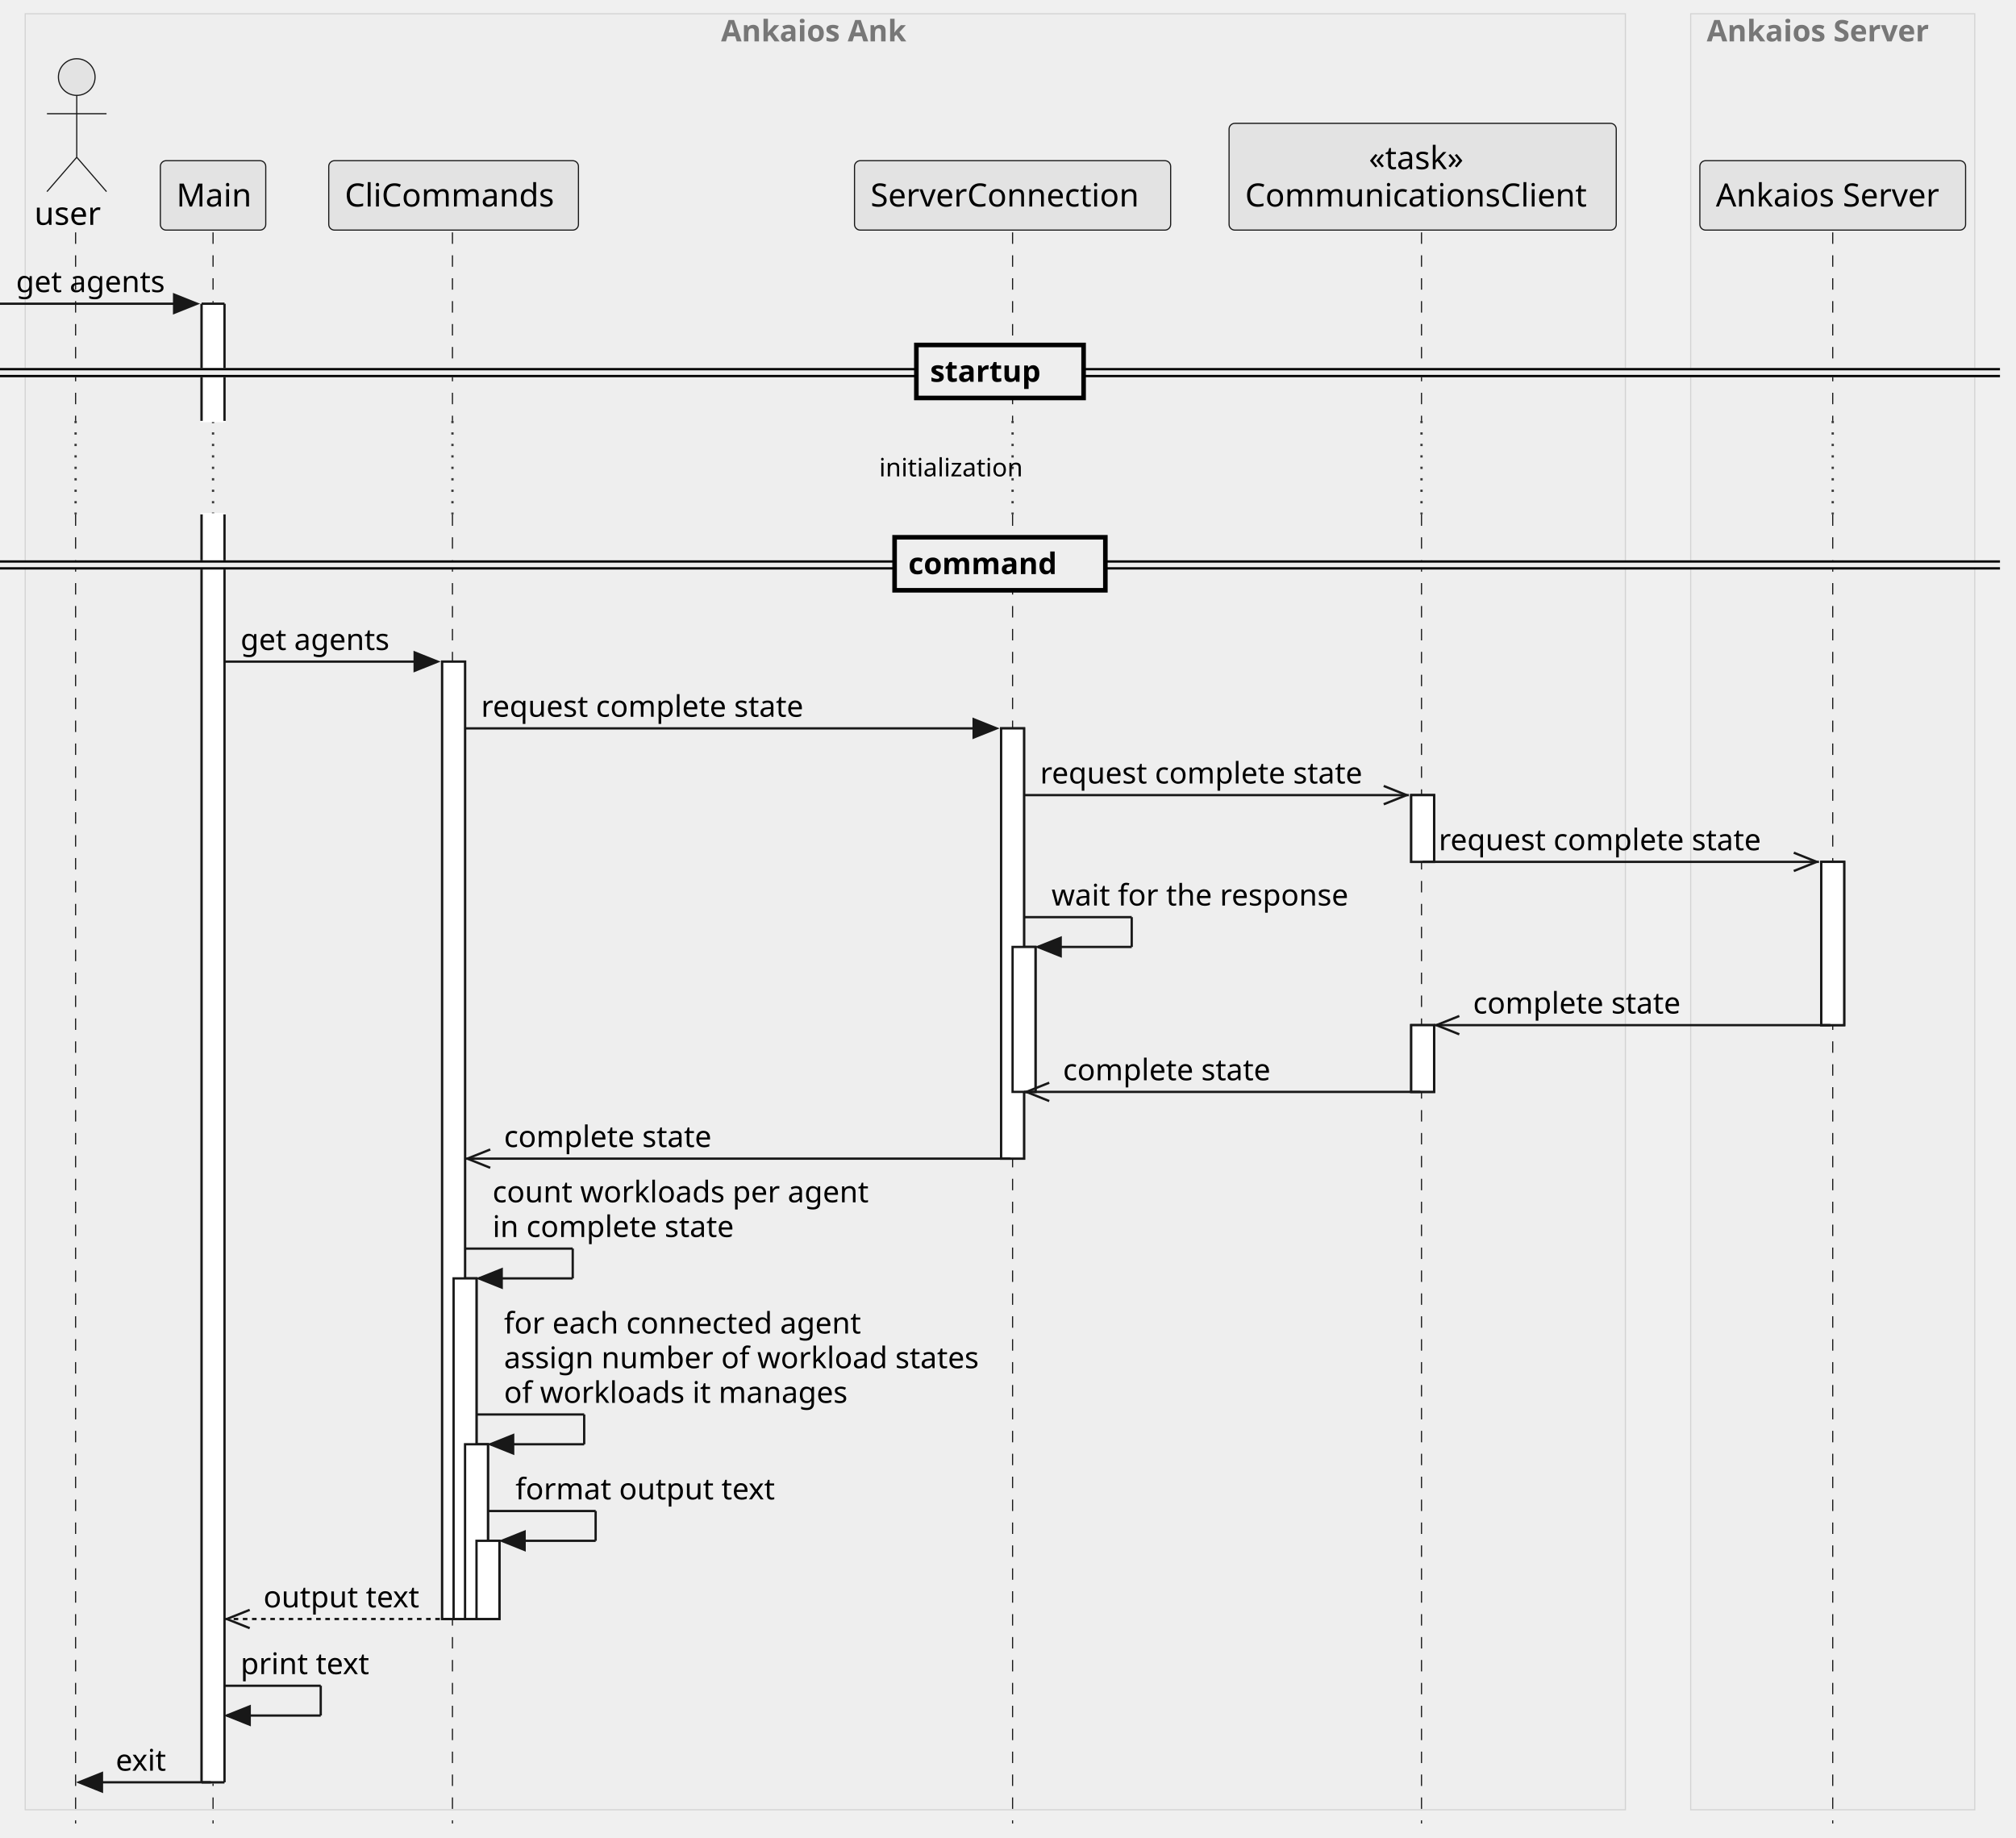
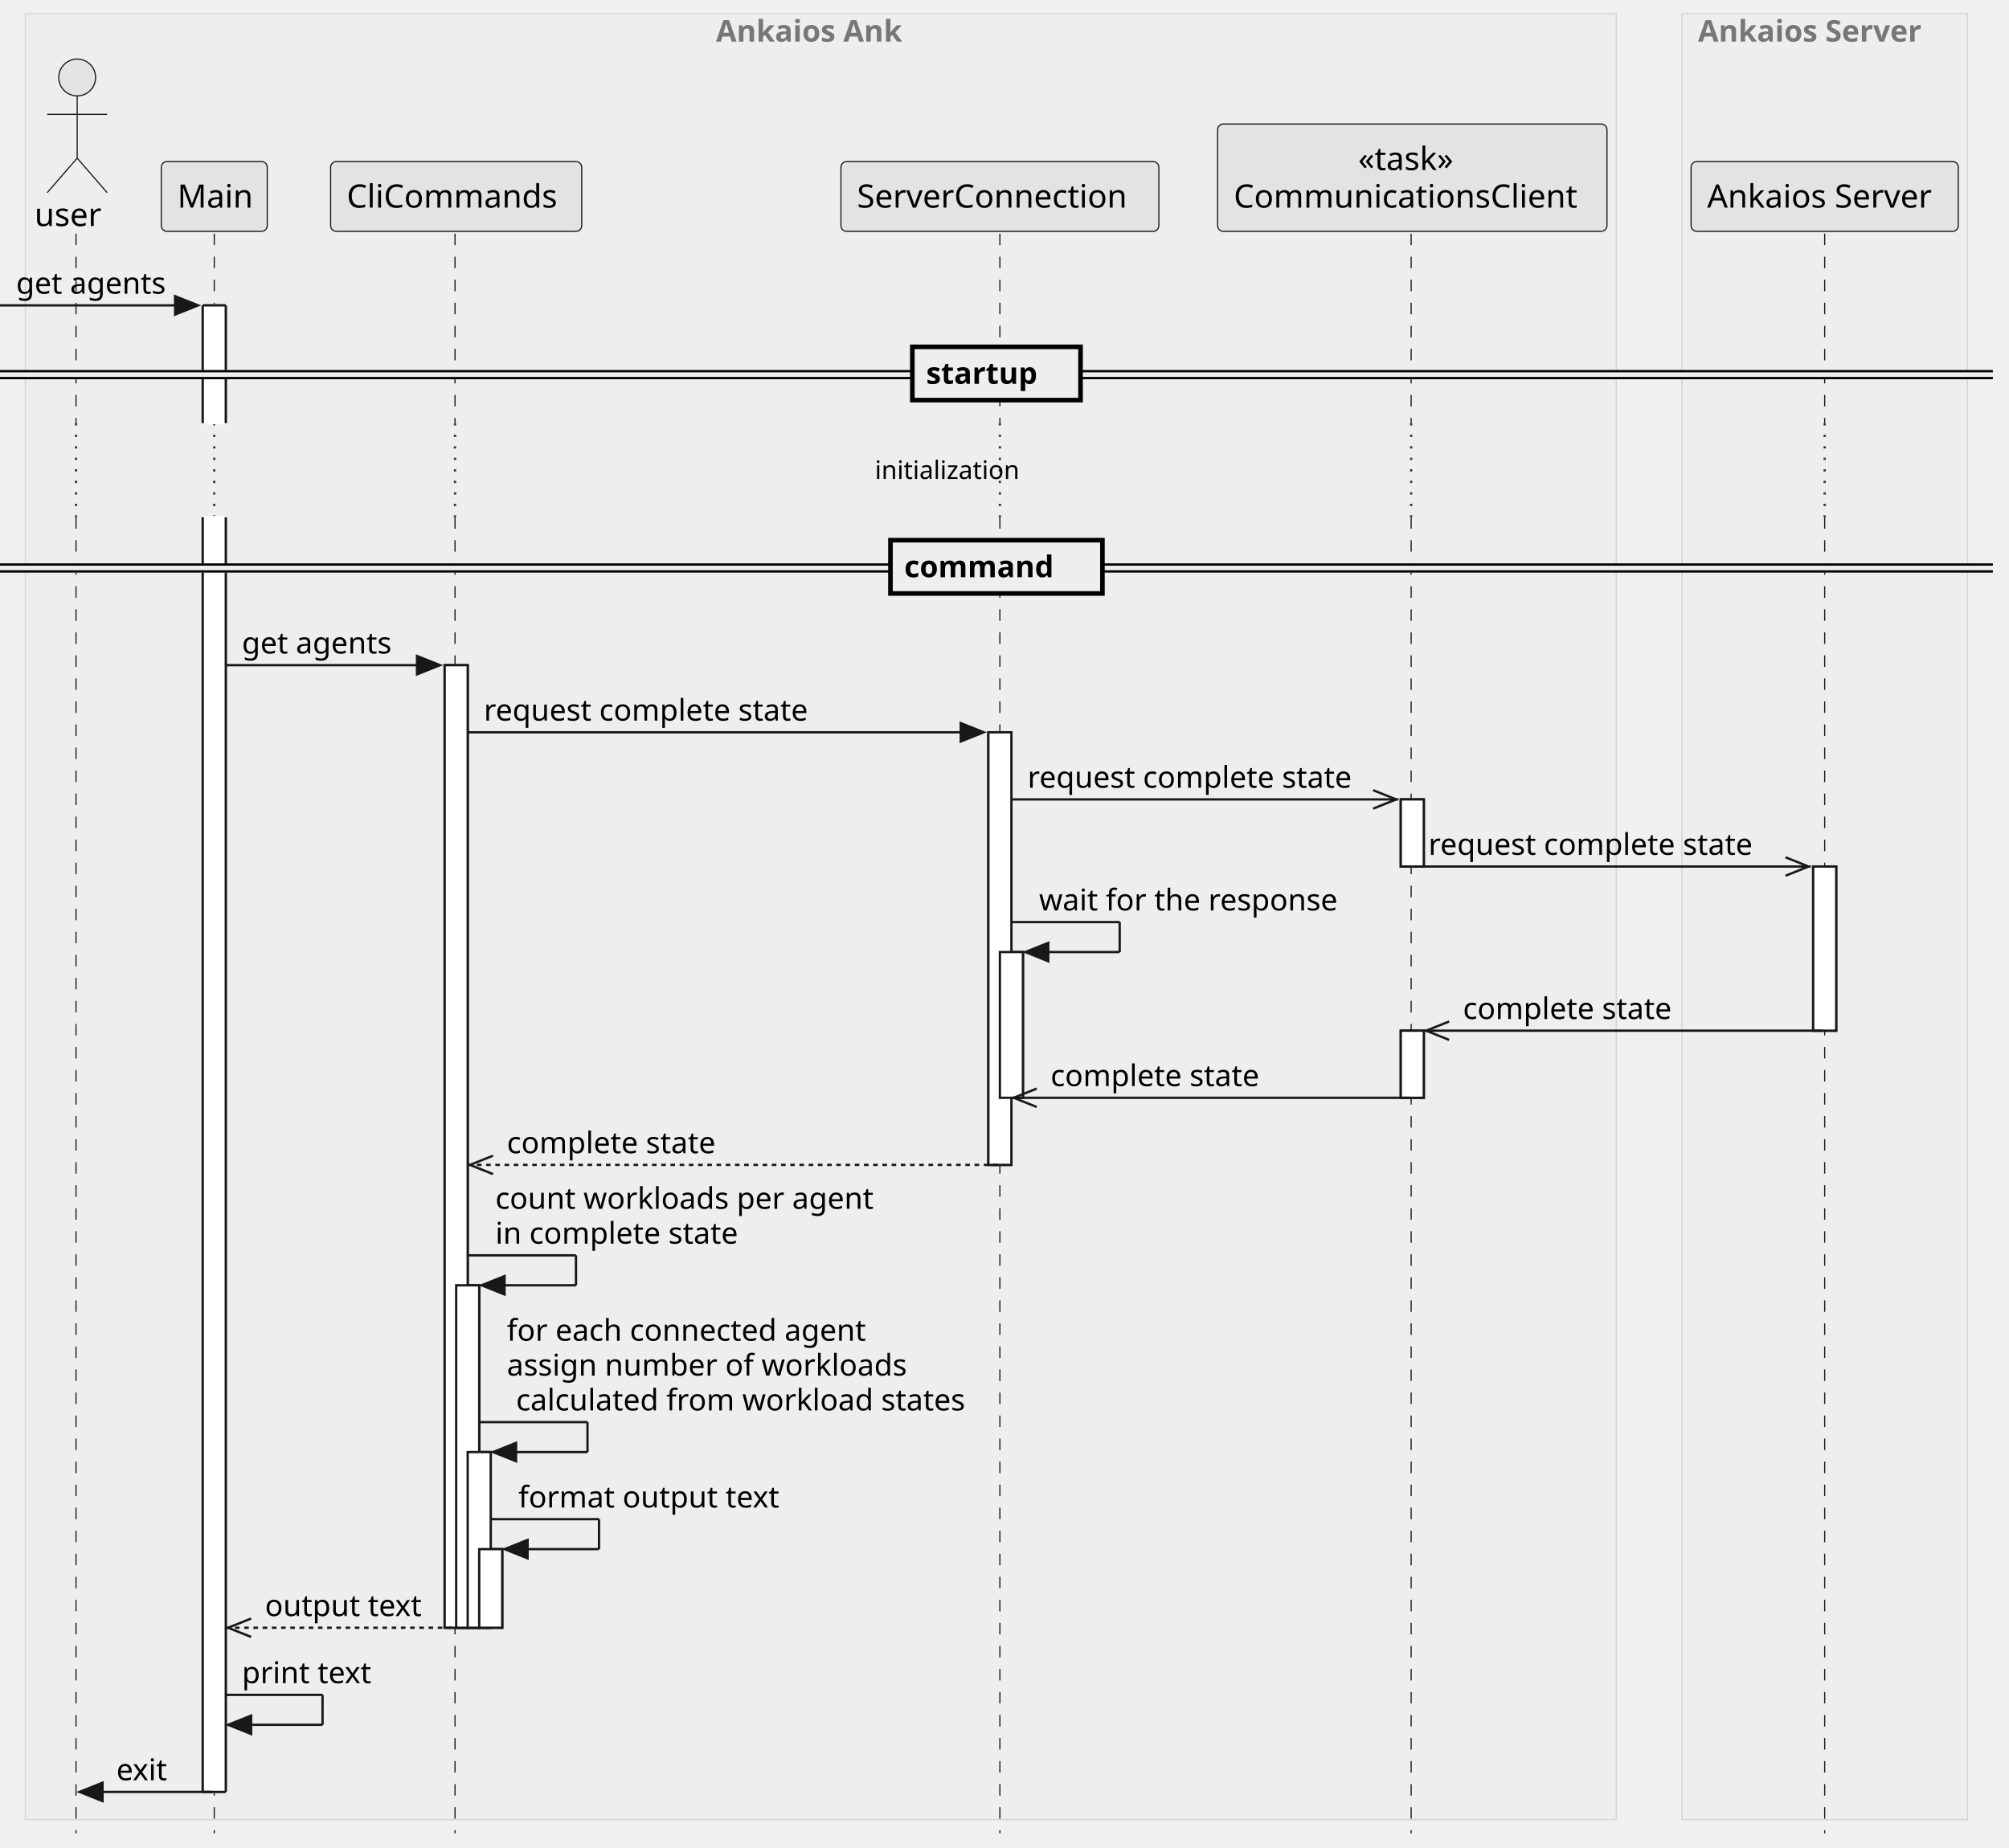
- <svg xmlns="http://www.w3.org/2000/svg" contentStyleType="text/css" height="802px" preserveAspectRatio="none" style="width:880px;height:802px;background:#FFFFFF;" version="1.1" viewBox="0 0 880 802" width="880px" zoomAndPan="magnify">
+ <svg xmlns="http://www.w3.org/2000/svg" contentStyleType="text/css" height="802px" preserveAspectRatio="none" style="width:872px;height:802px;background:#FFFFFF;" version="1.1" viewBox="0 0 872 802" width="872px" zoomAndPan="magnify">
  <defs />
  <g>
-     <rect fill="#EEEEEE" height="783.891" style="stroke:#D3D3D3;stroke-width:0.5;" width="698.5" x="11" y="6" />
-     <text fill="#777777" font-family="sans-serif" font-size="13" font-weight="bold" lengthAdjust="spacing" textLength="91" x="314.75" y="18.067">Ankaios Ank</text>
-     <rect fill="#EEEEEE" height="783.891" style="stroke:#D3D3D3;stroke-width:0.5;" width="124" x="738" y="6" />
-     <text fill="#777777" font-family="sans-serif" font-size="13" font-weight="bold" lengthAdjust="spacing" textLength="110" x="745" y="18.067">Ankaios Server</text>
+     <rect fill="#EEEEEE" height="783.891" style="stroke:#D3D3D3;stroke-width:0.5;" width="690.5" x="11" y="6" />
+     <text fill="#777777" font-family="sans-serif" font-size="13" font-weight="bold" lengthAdjust="spacing" textLength="91" x="310.75" y="18.067">Ankaios Ank</text>
+     <rect fill="#EEEEEE" height="783.891" style="stroke:#D3D3D3;stroke-width:0.5;" width="124" x="730" y="6" />
+     <text fill="#777777" font-family="sans-serif" font-size="13" font-weight="bold" lengthAdjust="spacing" textLength="110" x="737" y="18.067">Ankaios Server</text>
    <rect fill="#FFFFFF" height="51.133" style="stroke:#FFFFFF;stroke-width:1.0;" width="10" x="88" y="132.562" />
    <line style="stroke:#181818;stroke-width:1.0;" x1="88" x2="88" y1="132.562" y2="183.695" />
    <line style="stroke:#181818;stroke-width:1.0;" x1="98" x2="98" y1="132.562" y2="183.695" />
    <line style="stroke:#181818;stroke-width:1.0;" x1="88" x2="98" y1="132.562" y2="132.562" />
    <rect fill="#FFFFFF" height="553.391" style="stroke:#FFFFFF;stroke-width:1.0;" width="10" x="88" y="224.5" />
    <line style="stroke:#181818;stroke-width:1.0;" x1="88" x2="88" y1="224.5" y2="777.891" />
    <line style="stroke:#181818;stroke-width:1.0;" x1="98" x2="98" y1="224.5" y2="777.891" />
    <line style="stroke:#181818;stroke-width:1.0;" x1="88" x2="98" y1="777.891" y2="777.891" />
    <rect fill="#FFFFFF" height="417.859" style="stroke:#181818;stroke-width:1.0;" width="10" x="193" y="288.766" />
    <rect fill="#FFFFFF" height="148.664" style="stroke:#181818;stroke-width:1.0;" width="10" x="198" y="557.961" />
    <rect fill="#FFFFFF" height="76.266" style="stroke:#181818;stroke-width:1.0;" width="10" x="203" y="630.359" />
    <rect fill="#FFFFFF" height="34.133" style="stroke:#181818;stroke-width:1.0;" width="10" x="208" y="672.492" />
-     <rect fill="#FFFFFF" height="187.797" style="stroke:#181818;stroke-width:1.0;" width="10" x="437" y="317.898" />
-     <rect fill="#FFFFFF" height="63.266" style="stroke:#181818;stroke-width:1.0;" width="10" x="442" y="413.297" />
-     <rect fill="#FFFFFF" height="29.133" style="stroke:#181818;stroke-width:1.0;" width="10" x="616" y="347.031" />
-     <rect fill="#FFFFFF" height="29.133" style="stroke:#181818;stroke-width:1.0;" width="10" x="616" y="447.43" />
-     <rect fill="#FFFFFF" height="71.266" style="stroke:#181818;stroke-width:1.0;" width="10" x="795" y="376.164" />
+     <rect fill="#FFFFFF" height="187.797" style="stroke:#181818;stroke-width:1.0;" width="10" x="429" y="317.898" />
+     <rect fill="#FFFFFF" height="63.266" style="stroke:#181818;stroke-width:1.0;" width="10" x="434" y="413.297" />
+     <rect fill="#FFFFFF" height="29.133" style="stroke:#181818;stroke-width:1.0;" width="10" x="608" y="347.031" />
+     <rect fill="#FFFFFF" height="29.133" style="stroke:#181818;stroke-width:1.0;" width="10" x="608" y="447.43" />
+     <rect fill="#FFFFFF" height="71.266" style="stroke:#181818;stroke-width:1.0;" width="10" x="787" y="376.164" />
    <line style="stroke:#181818;stroke-width:0.5;stroke-dasharray:5.0,5.0;" x1="33" x2="33" y1="101.43" y2="183.695" />
    <line style="stroke:#383838;stroke-width:1.0;stroke-dasharray:1.0,4.0;" x1="33" x2="33" y1="183.695" y2="224.5" />
    <line style="stroke:#181818;stroke-width:0.5;stroke-dasharray:5.0,5.0;" x1="33" x2="33" y1="224.5" y2="795.891" />
    <line style="stroke:#181818;stroke-width:0.5;stroke-dasharray:5.0,5.0;" x1="93" x2="93" y1="101.43" y2="183.695" />
    <line style="stroke:#383838;stroke-width:1.0;stroke-dasharray:1.0,4.0;" x1="93" x2="93" y1="183.695" y2="224.5" />
    <line style="stroke:#181818;stroke-width:0.5;stroke-dasharray:5.0,5.0;" x1="93" x2="93" y1="224.5" y2="795.891" />
    <line style="stroke:#181818;stroke-width:0.5;stroke-dasharray:5.0,5.0;" x1="197.5" x2="197.5" y1="101.43" y2="183.695" />
    <line style="stroke:#383838;stroke-width:1.0;stroke-dasharray:1.0,4.0;" x1="197.5" x2="197.5" y1="183.695" y2="224.5" />
    <line style="stroke:#181818;stroke-width:0.5;stroke-dasharray:5.0,5.0;" x1="197.5" x2="197.5" y1="224.5" y2="795.891" />
-     <line style="stroke:#181818;stroke-width:0.5;stroke-dasharray:5.0,5.0;" x1="442" x2="442" y1="101.43" y2="183.695" />
-     <line style="stroke:#383838;stroke-width:1.0;stroke-dasharray:1.0,4.0;" x1="442" x2="442" y1="183.695" y2="224.5" />
-     <line style="stroke:#181818;stroke-width:0.5;stroke-dasharray:5.0,5.0;" x1="442" x2="442" y1="224.5" y2="795.891" />
-     <line style="stroke:#181818;stroke-width:0.5;stroke-dasharray:5.0,5.0;" x1="620.5" x2="620.5" y1="101.43" y2="183.695" />
-     <line style="stroke:#383838;stroke-width:1.0;stroke-dasharray:1.0,4.0;" x1="620.5" x2="620.5" y1="183.695" y2="224.5" />
-     <line style="stroke:#181818;stroke-width:0.5;stroke-dasharray:5.0,5.0;" x1="620.5" x2="620.5" y1="224.5" y2="795.891" />
-     <line style="stroke:#181818;stroke-width:0.5;stroke-dasharray:5.0,5.0;" x1="800" x2="800" y1="101.43" y2="183.695" />
-     <line style="stroke:#383838;stroke-width:1.0;stroke-dasharray:1.0,4.0;" x1="800" x2="800" y1="183.695" y2="224.5" />
-     <line style="stroke:#181818;stroke-width:0.5;stroke-dasharray:5.0,5.0;" x1="800" x2="800" y1="224.5" y2="795.891" />
+     <line style="stroke:#181818;stroke-width:0.5;stroke-dasharray:5.0,5.0;" x1="434" x2="434" y1="101.43" y2="183.695" />
+     <line style="stroke:#383838;stroke-width:1.0;stroke-dasharray:1.0,4.0;" x1="434" x2="434" y1="183.695" y2="224.5" />
+     <line style="stroke:#181818;stroke-width:0.5;stroke-dasharray:5.0,5.0;" x1="434" x2="434" y1="224.5" y2="795.891" />
+     <line style="stroke:#181818;stroke-width:0.5;stroke-dasharray:5.0,5.0;" x1="612.5" x2="612.5" y1="101.43" y2="183.695" />
+     <line style="stroke:#383838;stroke-width:1.0;stroke-dasharray:1.0,4.0;" x1="612.5" x2="612.5" y1="183.695" y2="224.5" />
+     <line style="stroke:#181818;stroke-width:0.5;stroke-dasharray:5.0,5.0;" x1="612.5" x2="612.5" y1="224.5" y2="795.891" />
+     <line style="stroke:#181818;stroke-width:0.5;stroke-dasharray:5.0,5.0;" x1="792" x2="792" y1="101.43" y2="183.695" />
+     <line style="stroke:#383838;stroke-width:1.0;stroke-dasharray:1.0,4.0;" x1="792" x2="792" y1="183.695" y2="224.5" />
+     <line style="stroke:#181818;stroke-width:0.5;stroke-dasharray:5.0,5.0;" x1="792" x2="792" y1="224.5" y2="795.891" />
    <text fill="#000000" font-family="sans-serif" font-size="14" lengthAdjust="spacing" textLength="31" x="15" y="98.128">user</text>
    <ellipse cx="33.5" cy="33.633" fill="#E3E3E3" rx="8" ry="8" style="stroke:#181818;stroke-width:0.5;" />
    <path d="M33.5,41.633 L33.5,68.633 M20.5,49.633 L46.5,49.633 M33.5,68.633 L20.5,83.633 M33.5,68.633 L46.5,83.633 " fill="none" style="stroke:#181818;stroke-width:0.5;" />
    <rect fill="#E3E3E3" height="30.297" rx="2.5" ry="2.5" style="stroke:#181818;stroke-width:0.5;" width="46" x="70" y="70.133" />
    <text fill="#000000" font-family="sans-serif" font-size="14" lengthAdjust="spacing" textLength="32" x="77" y="90.128">Main</text>
    <rect fill="#E3E3E3" height="30.297" rx="2.5" ry="2.5" style="stroke:#181818;stroke-width:0.5;" width="109" x="143.5" y="70.133" />
    <text fill="#000000" font-family="sans-serif" font-size="14" lengthAdjust="spacing" textLength="95" x="150.5" y="90.128">CliCommands</text>
-     <rect fill="#E3E3E3" height="30.297" rx="2.5" ry="2.5" style="stroke:#181818;stroke-width:0.5;" width="138" x="373" y="70.133" />
-     <text fill="#000000" font-family="sans-serif" font-size="14" lengthAdjust="spacing" textLength="124" x="380" y="90.128">ServerConnection</text>
-     <rect fill="#E3E3E3" height="46.594" rx="2.5" ry="2.5" style="stroke:#181818;stroke-width:0.5;" width="169" x="536.5" y="53.836" />
-     <text fill="#000000" font-family="sans-serif" font-size="14" lengthAdjust="spacing" textLength="47" x="597.5" y="73.831">«task»</text>
-     <text fill="#000000" font-family="sans-serif" font-size="14" lengthAdjust="spacing" textLength="155" x="543.5" y="90.128">CommunicationsClient</text>
-     <rect fill="#E3E3E3" height="30.297" rx="2.5" ry="2.5" style="stroke:#181818;stroke-width:0.5;" width="116" x="742" y="70.133" />
-     <text fill="#000000" font-family="sans-serif" font-size="14" lengthAdjust="spacing" textLength="102" x="749" y="90.128">Ankaios Server</text>
+     <rect fill="#E3E3E3" height="30.297" rx="2.5" ry="2.5" style="stroke:#181818;stroke-width:0.5;" width="138" x="365" y="70.133" />
+     <text fill="#000000" font-family="sans-serif" font-size="14" lengthAdjust="spacing" textLength="124" x="372" y="90.128">ServerConnection</text>
+     <rect fill="#E3E3E3" height="46.594" rx="2.5" ry="2.5" style="stroke:#181818;stroke-width:0.5;" width="169" x="528.5" y="53.836" />
+     <text fill="#000000" font-family="sans-serif" font-size="14" lengthAdjust="spacing" textLength="47" x="589.5" y="73.831">«task»</text>
+     <text fill="#000000" font-family="sans-serif" font-size="14" lengthAdjust="spacing" textLength="155" x="535.5" y="90.128">CommunicationsClient</text>
+     <rect fill="#E3E3E3" height="30.297" rx="2.5" ry="2.5" style="stroke:#181818;stroke-width:0.5;" width="116" x="734" y="70.133" />
+     <text fill="#000000" font-family="sans-serif" font-size="14" lengthAdjust="spacing" textLength="102" x="741" y="90.128">Ankaios Server</text>
    <rect fill="#FFFFFF" height="51.133" style="stroke:#FFFFFF;stroke-width:1.0;" width="10" x="88" y="132.562" />
    <line style="stroke:#181818;stroke-width:1.0;" x1="88" x2="88" y1="132.562" y2="183.695" />
    <line style="stroke:#181818;stroke-width:1.0;" x1="98" x2="98" y1="132.562" y2="183.695" />
    <line style="stroke:#181818;stroke-width:1.0;" x1="88" x2="98" y1="132.562" y2="132.562" />
    <rect fill="#FFFFFF" height="553.391" style="stroke:#FFFFFF;stroke-width:1.0;" width="10" x="88" y="224.5" />
    <line style="stroke:#181818;stroke-width:1.0;" x1="88" x2="88" y1="224.5" y2="777.891" />
    <line style="stroke:#181818;stroke-width:1.0;" x1="98" x2="98" y1="224.5" y2="777.891" />
    <line style="stroke:#181818;stroke-width:1.0;" x1="88" x2="98" y1="777.891" y2="777.891" />
    <rect fill="#FFFFFF" height="417.859" style="stroke:#181818;stroke-width:1.0;" width="10" x="193" y="288.766" />
    <rect fill="#FFFFFF" height="148.664" style="stroke:#181818;stroke-width:1.0;" width="10" x="198" y="557.961" />
    <rect fill="#FFFFFF" height="76.266" style="stroke:#181818;stroke-width:1.0;" width="10" x="203" y="630.359" />
    <rect fill="#FFFFFF" height="34.133" style="stroke:#181818;stroke-width:1.0;" width="10" x="208" y="672.492" />
-     <rect fill="#FFFFFF" height="187.797" style="stroke:#181818;stroke-width:1.0;" width="10" x="437" y="317.898" />
-     <rect fill="#FFFFFF" height="63.266" style="stroke:#181818;stroke-width:1.0;" width="10" x="442" y="413.297" />
-     <rect fill="#FFFFFF" height="29.133" style="stroke:#181818;stroke-width:1.0;" width="10" x="616" y="347.031" />
-     <rect fill="#FFFFFF" height="29.133" style="stroke:#181818;stroke-width:1.0;" width="10" x="616" y="447.43" />
-     <rect fill="#FFFFFF" height="71.266" style="stroke:#181818;stroke-width:1.0;" width="10" x="795" y="376.164" />
+     <rect fill="#FFFFFF" height="187.797" style="stroke:#181818;stroke-width:1.0;" width="10" x="429" y="317.898" />
+     <rect fill="#FFFFFF" height="63.266" style="stroke:#181818;stroke-width:1.0;" width="10" x="434" y="413.297" />
+     <rect fill="#FFFFFF" height="29.133" style="stroke:#181818;stroke-width:1.0;" width="10" x="608" y="347.031" />
+     <rect fill="#FFFFFF" height="29.133" style="stroke:#181818;stroke-width:1.0;" width="10" x="608" y="447.43" />
+     <rect fill="#FFFFFF" height="71.266" style="stroke:#181818;stroke-width:1.0;" width="10" x="787" y="376.164" />
    <polygon fill="#181818" points="76,128.562,86,132.562,76,136.562" style="stroke:#181818;stroke-width:1.0;" />
    <line style="stroke:#181818;stroke-width:1.0;" x1="0" x2="82" y1="132.562" y2="132.562" />
    <text fill="#000000" font-family="sans-serif" font-size="13" lengthAdjust="spacing" textLength="69" x="7" y="127.497">get agents</text>
-     <rect fill="#EEEEEE" height="3" style="stroke:#EEEEEE;stroke-width:1.0;" width="873" x="0" y="161.129" />
-     <line style="stroke:#000000;stroke-width:1.0;" x1="0" x2="873" y1="161.129" y2="161.129" />
-     <line style="stroke:#000000;stroke-width:1.0;" x1="0" x2="873" y1="164.129" y2="164.129" />
-     <rect fill="#EEEEEE" height="23.133" style="stroke:#000000;stroke-width:2.0;" width="73" x="400" y="150.562" />
-     <text fill="#000000" font-family="sans-serif" font-size="13" font-weight="bold" lengthAdjust="spacing" textLength="54" x="406" y="166.629">startup</text>
-     <text fill="#000000" font-family="sans-serif" font-size="11" lengthAdjust="spacing" textLength="66" x="383.75" y="207.906">initialization</text>
-     <rect fill="#EEEEEE" height="3" style="stroke:#EEEEEE;stroke-width:1.0;" width="873" x="0" y="245.066" />
-     <line style="stroke:#000000;stroke-width:1.0;" x1="0" x2="873" y1="245.066" y2="245.066" />
-     <line style="stroke:#000000;stroke-width:1.0;" x1="0" x2="873" y1="248.066" y2="248.066" />
-     <rect fill="#EEEEEE" height="23.133" style="stroke:#000000;stroke-width:2.0;" width="92" x="390.5" y="234.5" />
-     <text fill="#000000" font-family="sans-serif" font-size="13" font-weight="bold" lengthAdjust="spacing" textLength="73" x="396.5" y="250.567">command</text>
+     <rect fill="#EEEEEE" height="3" style="stroke:#EEEEEE;stroke-width:1.0;" width="865" x="0" y="161.129" />
+     <line style="stroke:#000000;stroke-width:1.0;" x1="0" x2="865" y1="161.129" y2="161.129" />
+     <line style="stroke:#000000;stroke-width:1.0;" x1="0" x2="865" y1="164.129" y2="164.129" />
+     <rect fill="#EEEEEE" height="23.133" style="stroke:#000000;stroke-width:2.0;" width="73" x="396" y="150.562" />
+     <text fill="#000000" font-family="sans-serif" font-size="13" font-weight="bold" lengthAdjust="spacing" textLength="54" x="402" y="166.629">startup</text>
+     <text fill="#000000" font-family="sans-serif" font-size="11" lengthAdjust="spacing" textLength="66" x="379.75" y="207.906">initialization</text>
+     <rect fill="#EEEEEE" height="3" style="stroke:#EEEEEE;stroke-width:1.0;" width="865" x="0" y="245.066" />
+     <line style="stroke:#000000;stroke-width:1.0;" x1="0" x2="865" y1="245.066" y2="245.066" />
+     <line style="stroke:#000000;stroke-width:1.0;" x1="0" x2="865" y1="248.066" y2="248.066" />
+     <rect fill="#EEEEEE" height="23.133" style="stroke:#000000;stroke-width:2.0;" width="92" x="386.5" y="234.5" />
+     <text fill="#000000" font-family="sans-serif" font-size="13" font-weight="bold" lengthAdjust="spacing" textLength="73" x="392.5" y="250.567">command</text>
    <polygon fill="#181818" points="181,284.766,191,288.766,181,292.766" style="stroke:#181818;stroke-width:1.0;" />
    <line style="stroke:#181818;stroke-width:1.0;" x1="98" x2="187" y1="288.766" y2="288.766" />
    <text fill="#000000" font-family="sans-serif" font-size="13" lengthAdjust="spacing" textLength="69" x="105" y="283.7">get agents</text>
-     <polygon fill="#181818" points="425,313.898,435,317.898,425,321.898" style="stroke:#181818;stroke-width:1.0;" />
-     <line style="stroke:#181818;stroke-width:1.0;" x1="203" x2="431" y1="317.898" y2="317.898" />
+     <polygon fill="#181818" points="417,313.898,427,317.898,417,321.898" style="stroke:#181818;stroke-width:1.0;" />
+     <line style="stroke:#181818;stroke-width:1.0;" x1="203" x2="423" y1="317.898" y2="317.898" />
    <text fill="#000000" font-family="sans-serif" font-size="13" lengthAdjust="spacing" textLength="150" x="210" y="312.832">request complete state</text>
-     <line style="stroke:#181818;stroke-width:1.0;" x1="614" x2="604" y1="347.031" y2="343.031" />
-     <line style="stroke:#181818;stroke-width:1.0;" x1="614" x2="604" y1="347.031" y2="351.031" />
-     <line style="stroke:#181818;stroke-width:1.0;" x1="447" x2="615" y1="347.031" y2="347.031" />
-     <text fill="#000000" font-family="sans-serif" font-size="13" lengthAdjust="spacing" textLength="150" x="454" y="341.965">request complete state</text>
-     <line style="stroke:#181818;stroke-width:1.0;" x1="793" x2="783" y1="376.164" y2="372.164" />
-     <line style="stroke:#181818;stroke-width:1.0;" x1="793" x2="783" y1="376.164" y2="380.164" />
-     <line style="stroke:#181818;stroke-width:1.0;" x1="621" x2="794" y1="376.164" y2="376.164" />
-     <text fill="#000000" font-family="sans-serif" font-size="13" lengthAdjust="spacing" textLength="150" x="628" y="371.098">request complete state</text>
-     <line style="stroke:#181818;stroke-width:1.0;" x1="447" x2="494" y1="400.297" y2="400.297" />
-     <line style="stroke:#181818;stroke-width:1.0;" x1="494" x2="494" y1="400.297" y2="413.297" />
-     <line style="stroke:#181818;stroke-width:1.0;" x1="453" x2="494" y1="413.297" y2="413.297" />
-     <polygon fill="#181818" points="463,409.297,453,413.297,463,417.297" style="stroke:#181818;stroke-width:1.0;" />
-     <text fill="#000000" font-family="sans-serif" font-size="13" lengthAdjust="spacing" textLength="134" x="459" y="395.231">wait for the response</text>
-     <line style="stroke:#181818;stroke-width:1.0;" x1="627" x2="637" y1="447.43" y2="443.43" />
-     <line style="stroke:#181818;stroke-width:1.0;" x1="627" x2="637" y1="447.43" y2="451.43" />
-     <line style="stroke:#181818;stroke-width:1.0;" x1="626" x2="799" y1="447.43" y2="447.43" />
-     <text fill="#000000" font-family="sans-serif" font-size="13" lengthAdjust="spacing" textLength="97" x="643" y="442.364">complete state</text>
-     <line style="stroke:#181818;stroke-width:1.0;" x1="448" x2="458" y1="476.562" y2="472.562" />
-     <line style="stroke:#181818;stroke-width:1.0;" x1="448" x2="458" y1="476.562" y2="480.562" />
-     <line style="stroke:#181818;stroke-width:1.0;" x1="447" x2="620" y1="476.562" y2="476.562" />
-     <text fill="#000000" font-family="sans-serif" font-size="13" lengthAdjust="spacing" textLength="97" x="464" y="471.497">complete state</text>
+     <line style="stroke:#181818;stroke-width:1.0;" x1="606" x2="596" y1="347.031" y2="343.031" />
+     <line style="stroke:#181818;stroke-width:1.0;" x1="606" x2="596" y1="347.031" y2="351.031" />
+     <line style="stroke:#181818;stroke-width:1.0;" x1="439" x2="607" y1="347.031" y2="347.031" />
+     <text fill="#000000" font-family="sans-serif" font-size="13" lengthAdjust="spacing" textLength="150" x="446" y="341.965">request complete state</text>
+     <line style="stroke:#181818;stroke-width:1.0;" x1="785" x2="775" y1="376.164" y2="372.164" />
+     <line style="stroke:#181818;stroke-width:1.0;" x1="785" x2="775" y1="376.164" y2="380.164" />
+     <line style="stroke:#181818;stroke-width:1.0;" x1="613" x2="786" y1="376.164" y2="376.164" />
+     <text fill="#000000" font-family="sans-serif" font-size="13" lengthAdjust="spacing" textLength="150" x="620" y="371.098">request complete state</text>
+     <line style="stroke:#181818;stroke-width:1.0;" x1="439" x2="486" y1="400.297" y2="400.297" />
+     <line style="stroke:#181818;stroke-width:1.0;" x1="486" x2="486" y1="400.297" y2="413.297" />
+     <line style="stroke:#181818;stroke-width:1.0;" x1="445" x2="486" y1="413.297" y2="413.297" />
+     <polygon fill="#181818" points="455,409.297,445,413.297,455,417.297" style="stroke:#181818;stroke-width:1.0;" />
+     <text fill="#000000" font-family="sans-serif" font-size="13" lengthAdjust="spacing" textLength="134" x="451" y="395.231">wait for the response</text>
+     <line style="stroke:#181818;stroke-width:1.0;" x1="619" x2="629" y1="447.43" y2="443.43" />
+     <line style="stroke:#181818;stroke-width:1.0;" x1="619" x2="629" y1="447.43" y2="451.43" />
+     <line style="stroke:#181818;stroke-width:1.0;" x1="618" x2="791" y1="447.43" y2="447.43" />
+     <text fill="#000000" font-family="sans-serif" font-size="13" lengthAdjust="spacing" textLength="97" x="635" y="442.364">complete state</text>
+     <line style="stroke:#181818;stroke-width:1.0;" x1="440" x2="450" y1="476.562" y2="472.562" />
+     <line style="stroke:#181818;stroke-width:1.0;" x1="440" x2="450" y1="476.562" y2="480.562" />
+     <line style="stroke:#181818;stroke-width:1.0;" x1="439" x2="612" y1="476.562" y2="476.562" />
+     <text fill="#000000" font-family="sans-serif" font-size="13" lengthAdjust="spacing" textLength="97" x="456" y="471.497">complete state</text>
    <line style="stroke:#181818;stroke-width:1.0;" x1="204" x2="214" y1="505.695" y2="501.695" />
    <line style="stroke:#181818;stroke-width:1.0;" x1="204" x2="214" y1="505.695" y2="509.695" />
-     <line style="stroke:#181818;stroke-width:1.0;" x1="203" x2="441" y1="505.695" y2="505.695" />
+     <line style="stroke:#181818;stroke-width:1.0;stroke-dasharray:2.0,2.0;" x1="203" x2="433" y1="505.695" y2="505.695" />
    <text fill="#000000" font-family="sans-serif" font-size="13" lengthAdjust="spacing" textLength="97" x="220" y="500.629">complete state</text>
    <line style="stroke:#181818;stroke-width:1.0;" x1="203" x2="250" y1="544.961" y2="544.961" />
    <line style="stroke:#181818;stroke-width:1.0;" x1="250" x2="250" y1="544.961" y2="557.961" />
    <line style="stroke:#181818;stroke-width:1.0;" x1="209" x2="250" y1="557.961" y2="557.961" />
    <polygon fill="#181818" points="219,553.961,209,557.961,219,561.961" style="stroke:#181818;stroke-width:1.0;" />
    <text fill="#000000" font-family="sans-serif" font-size="13" lengthAdjust="spacing" textLength="169" x="215" y="524.762">count workloads per agent</text>
    <text fill="#000000" font-family="sans-serif" font-size="13" lengthAdjust="spacing" textLength="112" x="215" y="539.895">in complete state</text>
    <line style="stroke:#181818;stroke-width:1.0;" x1="208" x2="255" y1="617.359" y2="617.359" />
    <line style="stroke:#181818;stroke-width:1.0;" x1="255" x2="255" y1="617.359" y2="630.359" />
    <line style="stroke:#181818;stroke-width:1.0;" x1="214" x2="255" y1="630.359" y2="630.359" />
    <polygon fill="#181818" points="224,626.359,214,630.359,224,634.359" style="stroke:#181818;stroke-width:1.0;" />
    <text fill="#000000" font-family="sans-serif" font-size="13" lengthAdjust="spacing" textLength="164" x="220" y="582.028">for each connected agent</text>
-     <text fill="#000000" font-family="sans-serif" font-size="13" lengthAdjust="spacing" textLength="215" x="220" y="597.161">assign number of workload states</text>
-     <text fill="#000000" font-family="sans-serif" font-size="13" lengthAdjust="spacing" textLength="155" x="220" y="612.293">of workloads it manages</text>
+     <text fill="#000000" font-family="sans-serif" font-size="13" lengthAdjust="spacing" textLength="178" x="220" y="597.161">assign number of workloads</text>
+     <text fill="#000000" font-family="sans-serif" font-size="13" lengthAdjust="spacing" textLength="203" x="224" y="612.293">calculated from workload states</text>
    <line style="stroke:#181818;stroke-width:1.0;" x1="213" x2="260" y1="659.492" y2="659.492" />
    <line style="stroke:#181818;stroke-width:1.0;" x1="260" x2="260" y1="659.492" y2="672.492" />
    <line style="stroke:#181818;stroke-width:1.0;" x1="219" x2="260" y1="672.492" y2="672.492" />
    <polygon fill="#181818" points="229,668.492,219,672.492,229,676.492" style="stroke:#181818;stroke-width:1.0;" />
    <text fill="#000000" font-family="sans-serif" font-size="13" lengthAdjust="spacing" textLength="118" x="225" y="654.426">format output text</text>
    <line style="stroke:#181818;stroke-width:1.0;" x1="99" x2="109" y1="706.625" y2="702.625" />
    <line style="stroke:#181818;stroke-width:1.0;" x1="99" x2="109" y1="706.625" y2="710.625" />
    <line style="stroke:#181818;stroke-width:1.0;stroke-dasharray:2.0,2.0;" x1="98" x2="197" y1="706.625" y2="706.625" />
    <text fill="#000000" font-family="sans-serif" font-size="13" lengthAdjust="spacing" textLength="71" x="115" y="701.559">output text</text>
    <line style="stroke:#181818;stroke-width:1.0;" x1="98" x2="140" y1="735.758" y2="735.758" />
    <line style="stroke:#181818;stroke-width:1.0;" x1="140" x2="140" y1="735.758" y2="748.758" />
    <line style="stroke:#181818;stroke-width:1.0;" x1="99" x2="140" y1="748.758" y2="748.758" />
    <polygon fill="#181818" points="109,744.758,99,748.758,109,752.758" style="stroke:#181818;stroke-width:1.0;" />
    <text fill="#000000" font-family="sans-serif" font-size="13" lengthAdjust="spacing" textLength="58" x="105" y="730.692">print text</text>
    <polygon fill="#181818" points="44.5,773.891,34.5,777.891,44.5,781.891" style="stroke:#181818;stroke-width:1.0;" />
    <line style="stroke:#181818;stroke-width:1.0;" x1="38.5" x2="92" y1="777.891" y2="777.891" />
    <text fill="#000000" font-family="sans-serif" font-size="13" lengthAdjust="spacing" textLength="23" x="50.5" y="772.825">exit</text>
  </g>
</svg>
